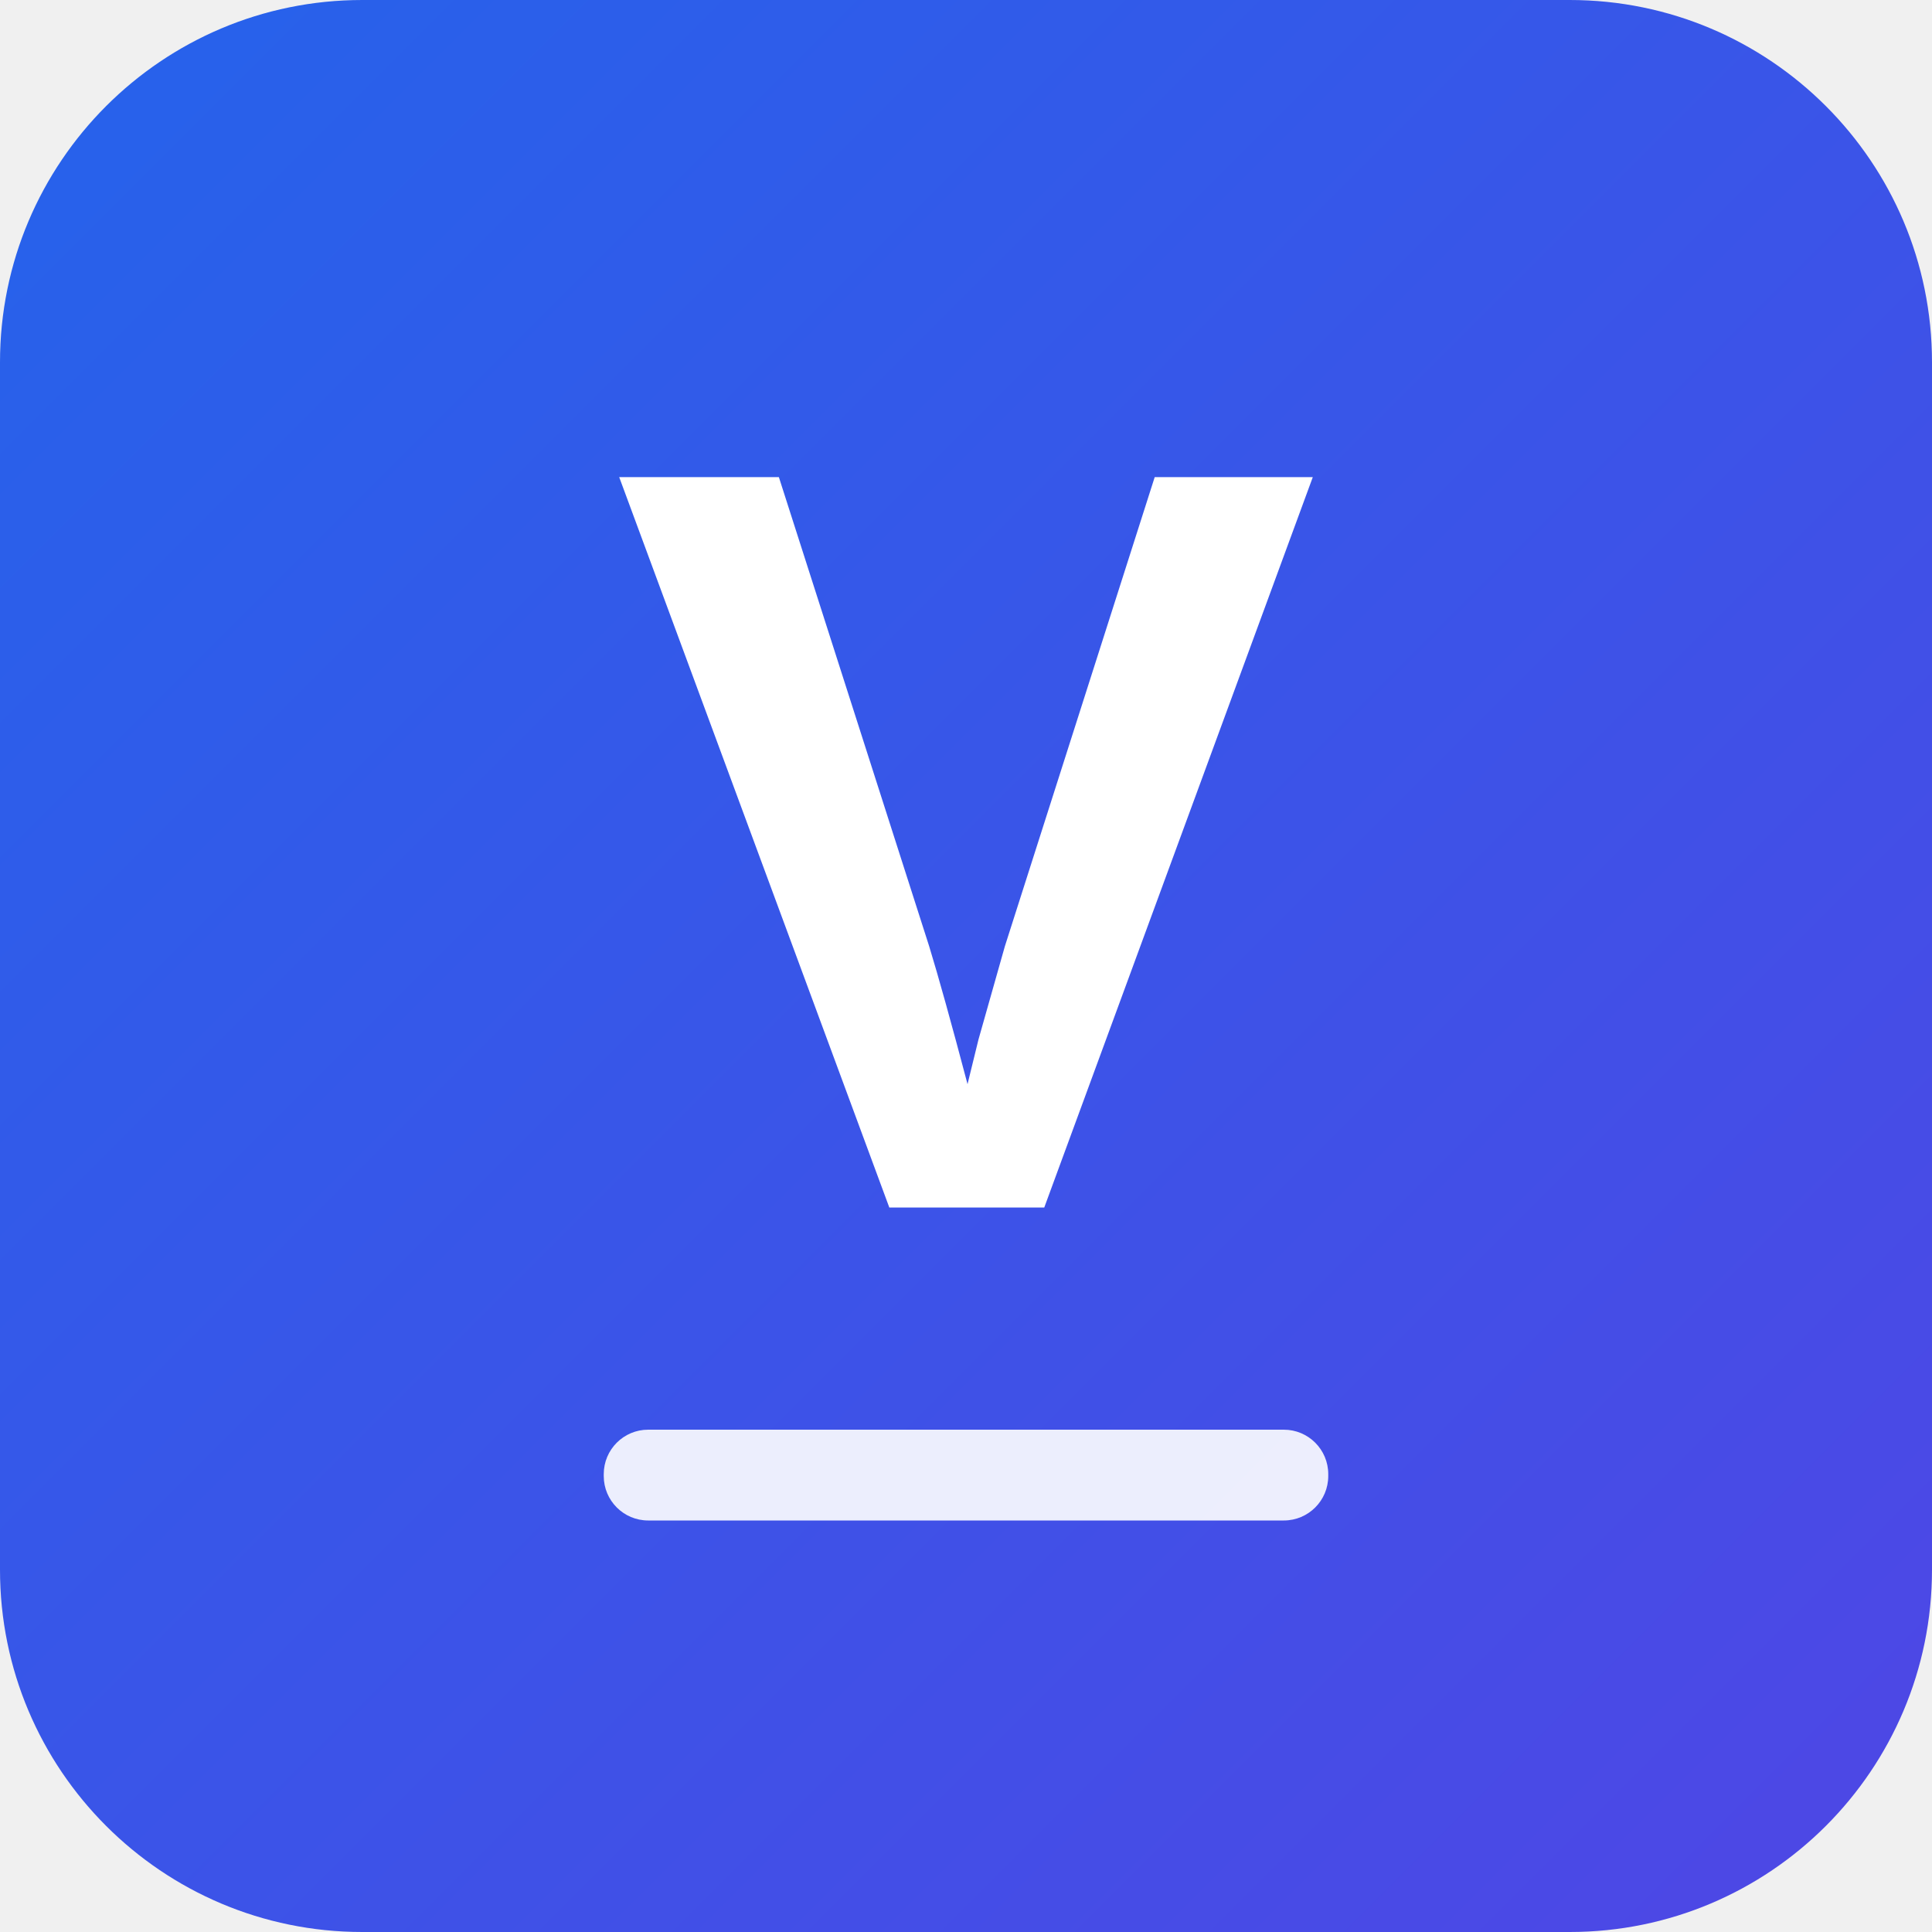
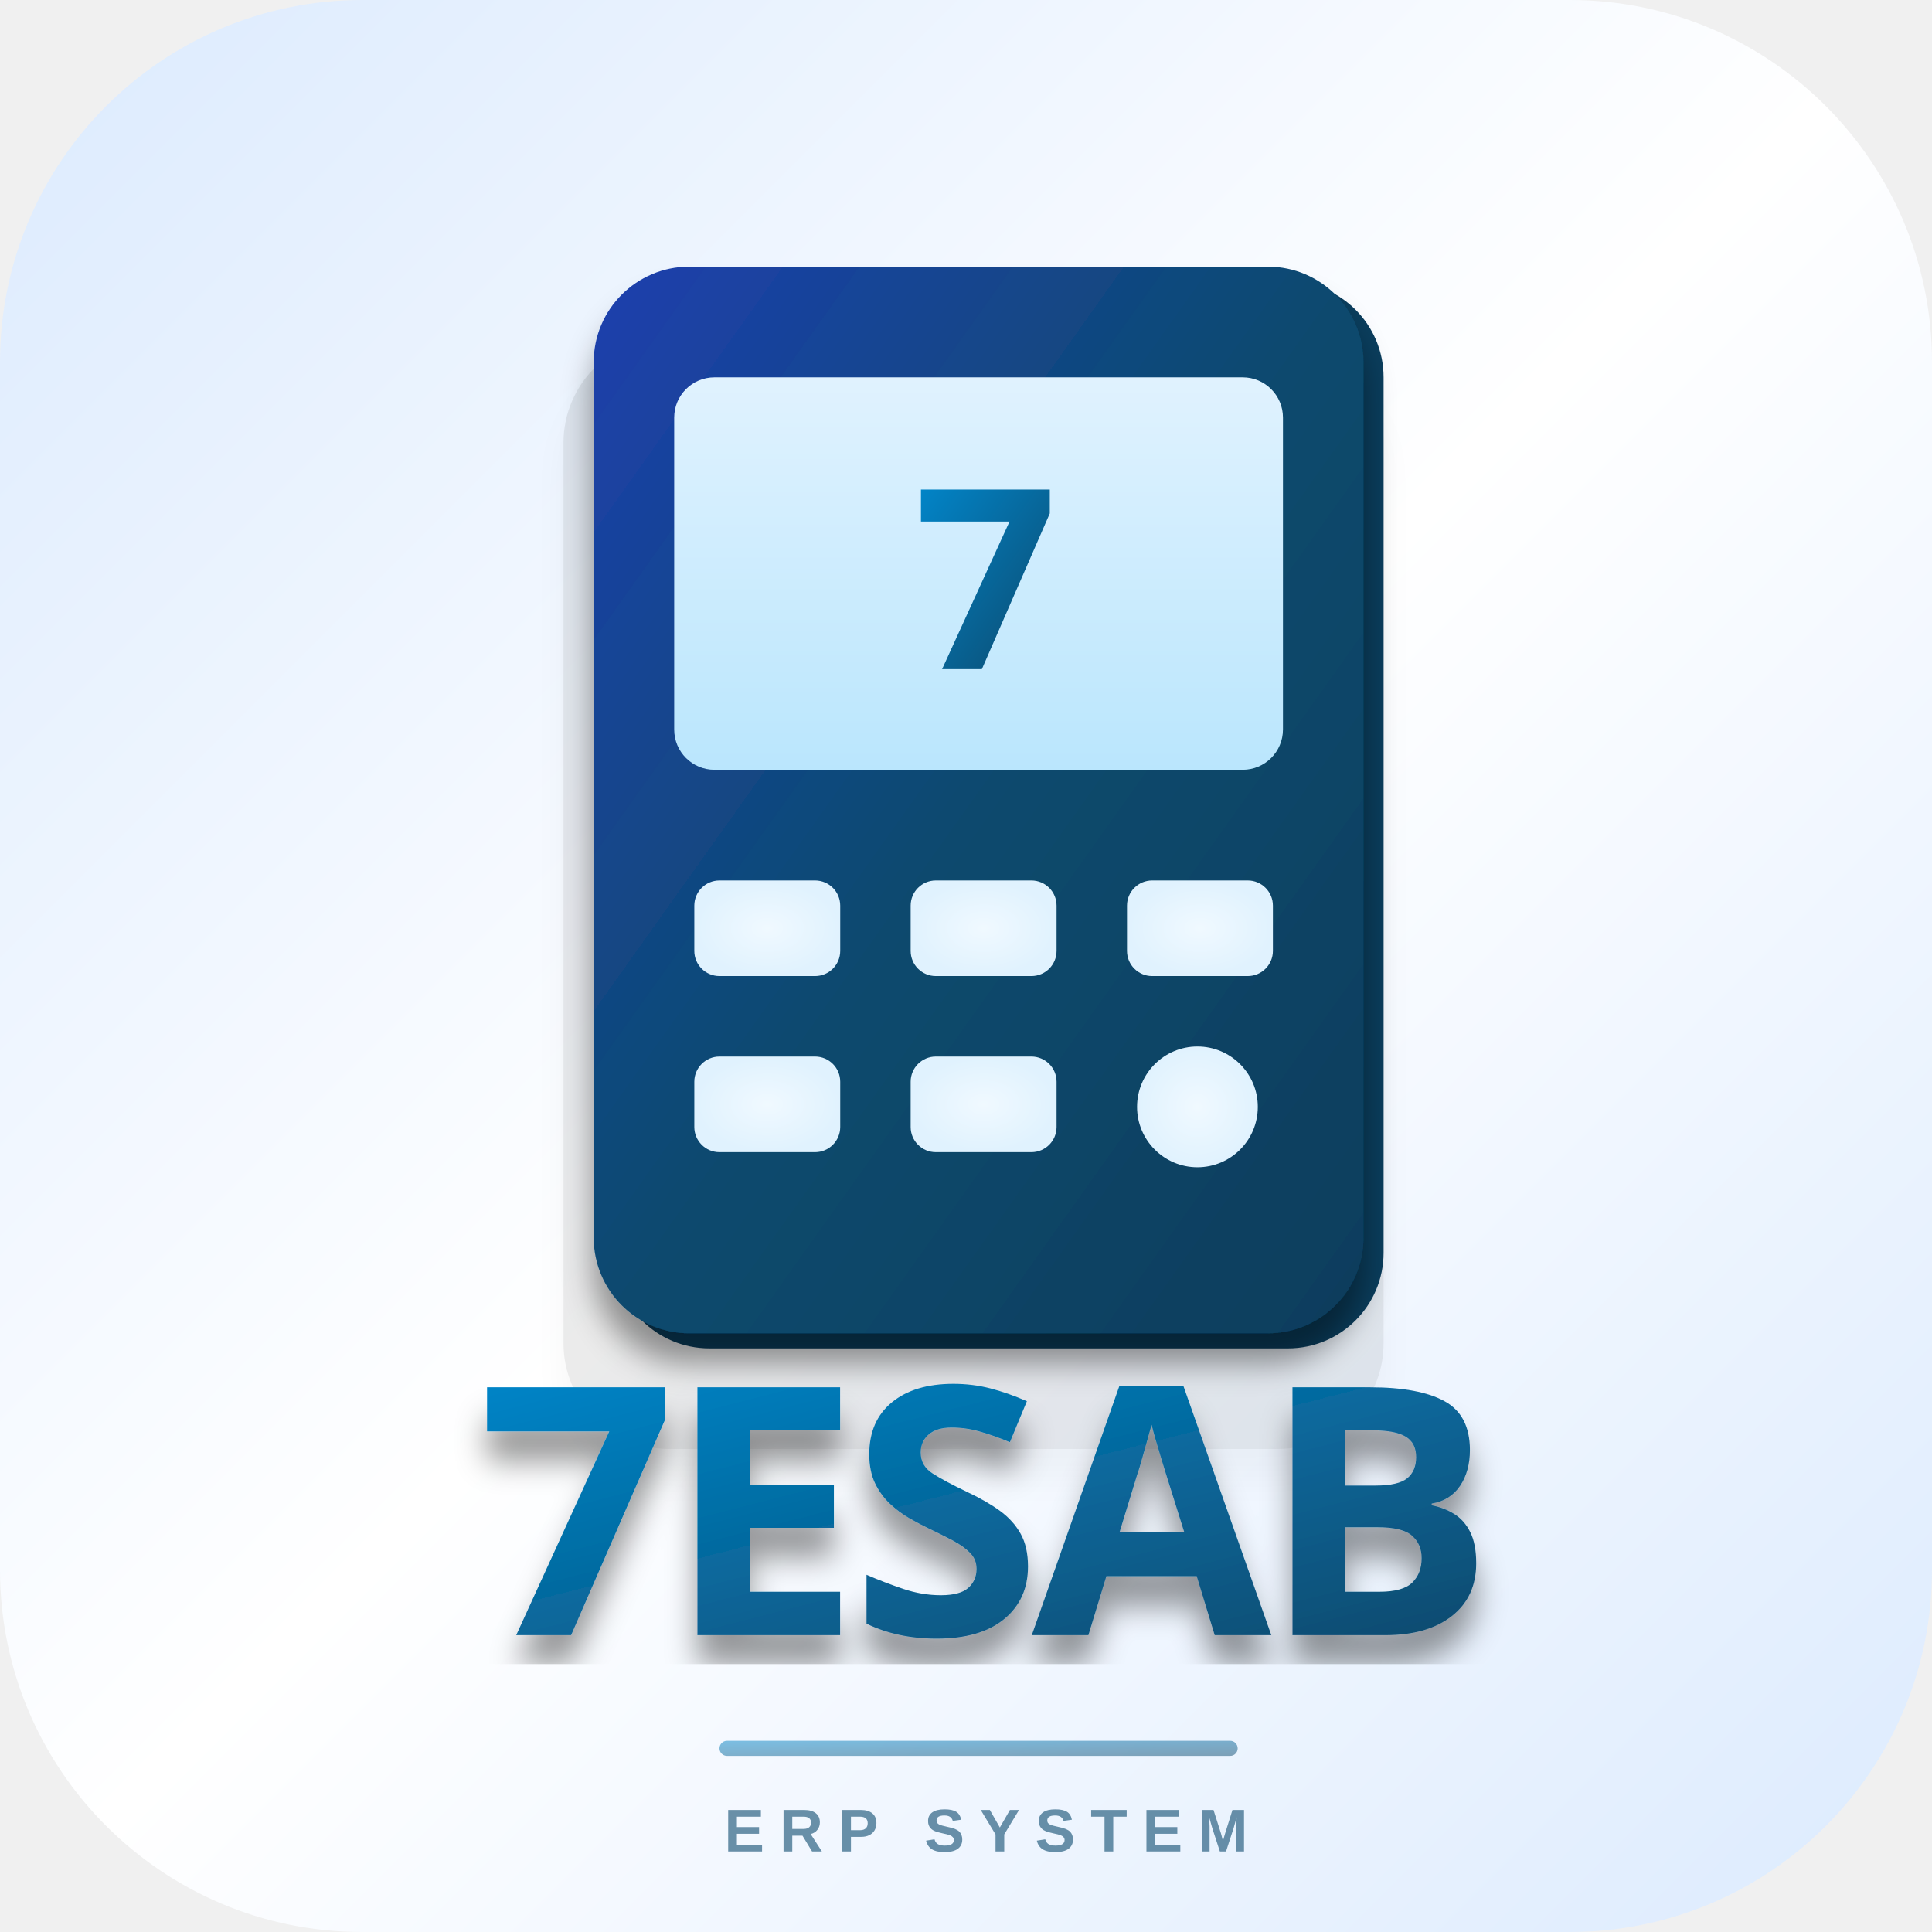
<svg xmlns="http://www.w3.org/2000/svg" viewBox="0 0 384 384" width="384" height="384">
  <defs>
-     <linearGradient id="grad1" x1="0%" y1="0%" x2="100%" y2="100%">
-       <stop offset="0%" style="stop-color:#2563eb;stop-opacity:1" />
-       <stop offset="100%" style="stop-color:#4f46e5;stop-opacity:1" />
+     <linearGradient id="bgGradient" x1="0%" y1="0%" x2="100%" y2="100%">
+       <stop offset="0%" style="stop-color:#dbeafe;stop-opacity:1" />
+       <stop offset="50%" style="stop-color:#ffffff;stop-opacity:1" />
+       <stop offset="100%" style="stop-color:#dbeafe;stop-opacity:1" />
    </linearGradient>
+     <linearGradient id="calc3D" x1="0%" y1="0%" x2="100%" y2="100%">
+       <stop offset="0%" style="stop-color:#1e40af;stop-opacity:1" />
+       <stop offset="50%" style="stop-color:#0c4a6e;stop-opacity:1" />
+       <stop offset="100%" style="stop-color:#0a3d5c;stop-opacity:1" />
+     </linearGradient>
+     <linearGradient id="screenGlow" x1="0%" y1="0%" x2="0%" y2="100%">
+       <stop offset="0%" style="stop-color:#e0f2fe;stop-opacity:1" />
+       <stop offset="100%" style="stop-color:#bae6fd;stop-opacity:1" />
+     </linearGradient>
+     <linearGradient id="number3D" x1="0%" y1="0%" x2="100%" y2="100%">
+       <stop offset="0%" style="stop-color:#0284c7;stop-opacity:1" />
+       <stop offset="100%" style="stop-color:#0c4a6e;stop-opacity:1" />
+     </linearGradient>
+     <filter id="depth">
+       <feGaussianBlur in="SourceAlpha" stdDeviation="3" />
+       <feOffset dx="0" dy="6" result="offsetblur" />
+       <feComponentTransfer>
+         <feFuncA type="linear" slope="0.4" />
+       </feComponentTransfer>
+       <feMerge>
+         <feMergeNode />
+         <feMergeNode in="SourceGraphic" />
+       </feMerge>
+     </filter>
+     <radialGradient id="buttonGrad">
+       <stop offset="0%" style="stop-color:#f0f9ff;stop-opacity:1" />
+       <stop offset="100%" style="stop-color:#e0f2fe;stop-opacity:1" />
+     </radialGradient>
  </defs>
-   <rect width="384" height="384" rx="72" fill="url(#grad1)" />
-   <text x="192" y="240" font-family="Arial, sans-serif" font-size="211" font-weight="bold" text-anchor="middle" fill="white">V</text>
-   <rect x="120" y="284.16" width="144" height="18.048" rx="8.832" fill="white" opacity="0.9" />
+   <rect width="384" height="384" rx="72" fill="url(#bgGradient)" />
+   <rect x="112" y="67" width="163" height="221" rx="21" fill="#000000" opacity="0.08" filter="url(#depth)" />
+   <rect x="122" y="56" width="153" height="212" rx="19" fill="#0a3d5c" />
+   <rect x="118" y="53" width="153" height="212" rx="19" fill="url(#calc3D)" filter="url(#depth)" />
+   <rect x="134" y="75" width="121" height="78" rx="8" fill="url(#screenGlow)" />
+   <text x="196" y="133" font-family="Arial Black, sans-serif" font-size="50" font-weight="900" fill="url(#number3D)" text-anchor="middle">7</text>
+   <g>
+     <rect x="138" y="175" width="29" height="19" rx="5" fill="url(#buttonGrad)" />
+     <rect x="181" y="175" width="29" height="19" rx="5" fill="url(#buttonGrad)" />
+     <rect x="224" y="175" width="29" height="19" rx="5" fill="url(#buttonGrad)" />
+   </g>
+   <g>
+     <rect x="138" y="210" width="29" height="19" rx="5" fill="url(#buttonGrad)" />
+     <rect x="181" y="210" width="29" height="19" rx="5" fill="url(#buttonGrad)" />
+     <circle cx="238" cy="220" r="12" fill="url(#buttonGrad)" />
+   </g>
+   <text x="196" y="325" font-family="Arial Black, sans-serif" font-size="69" font-weight="900" fill="url(#number3D)" text-anchor="middle" letter-spacing="-2" filter="url(#depth)">7ESAB</text>
+   <rect x="143" y="346" width="103" height="3" rx="1.5" fill="url(#number3D)" opacity="0.5" />
+   <text x="196" y="368" font-family="Arial, sans-serif" font-size="12" font-weight="600" fill="#0c4a6e" text-anchor="middle" letter-spacing="3" opacity="0.6">ERP SYSTEM</text>
</svg>
